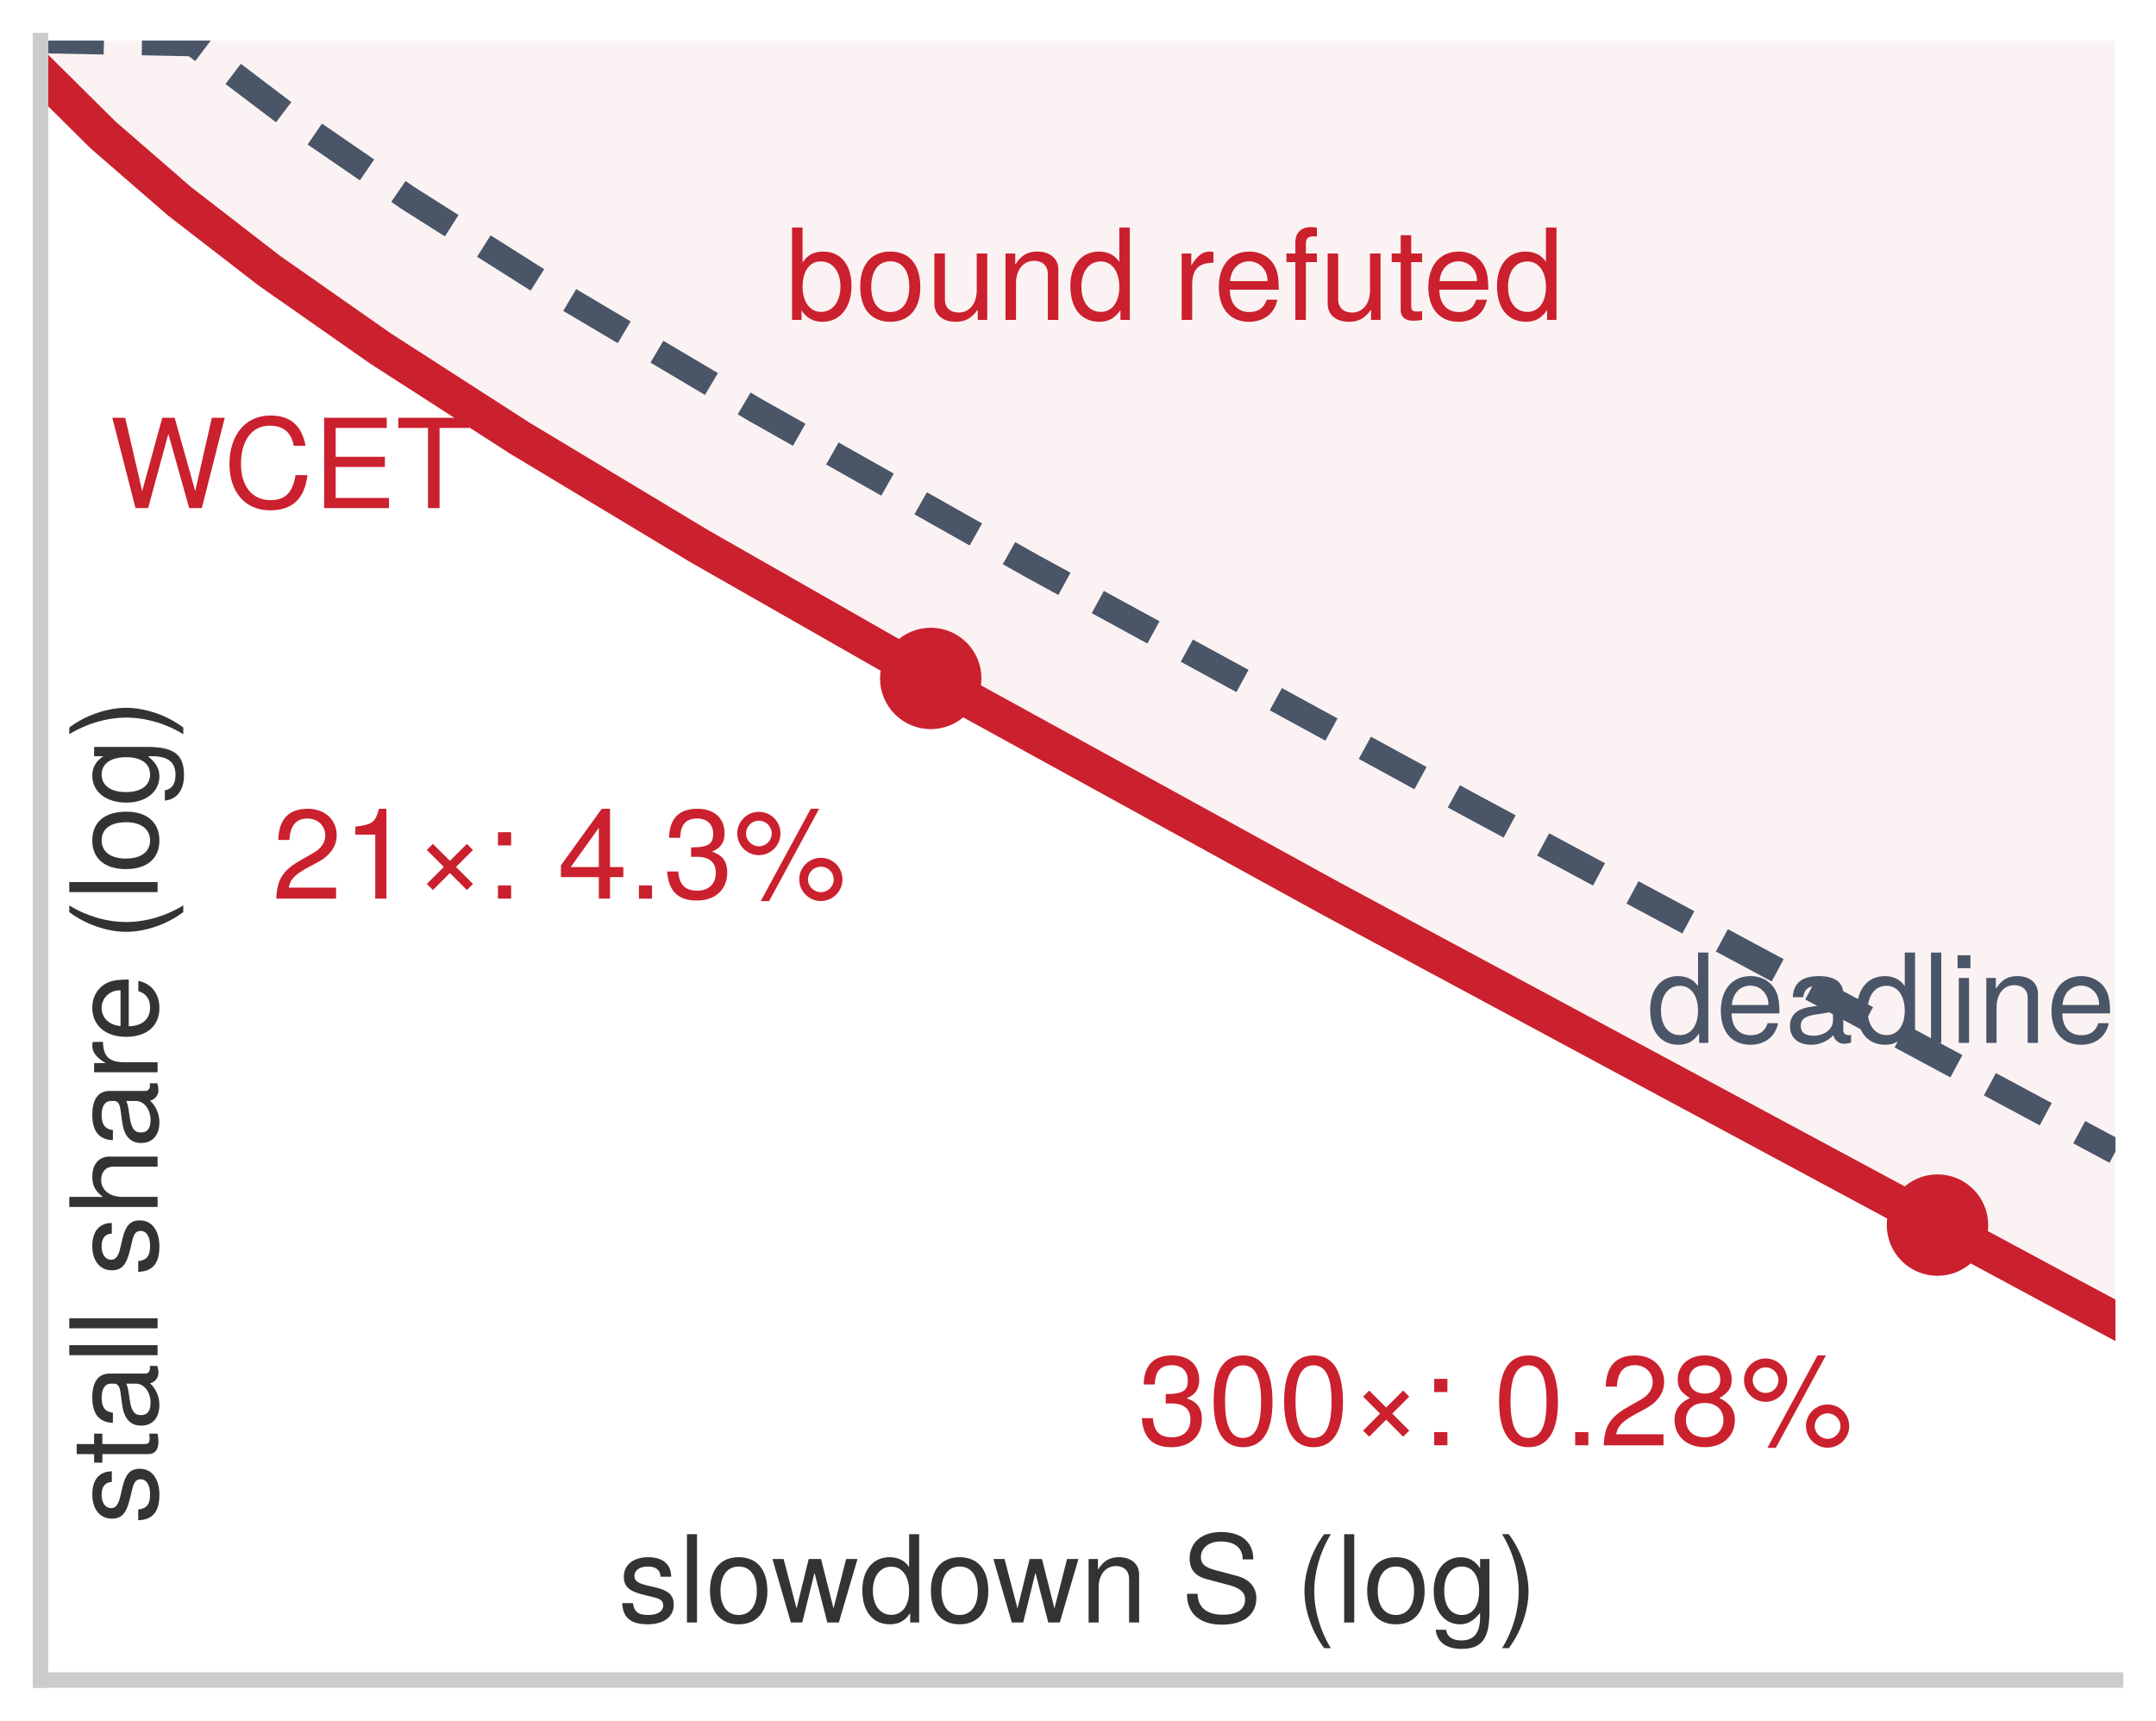
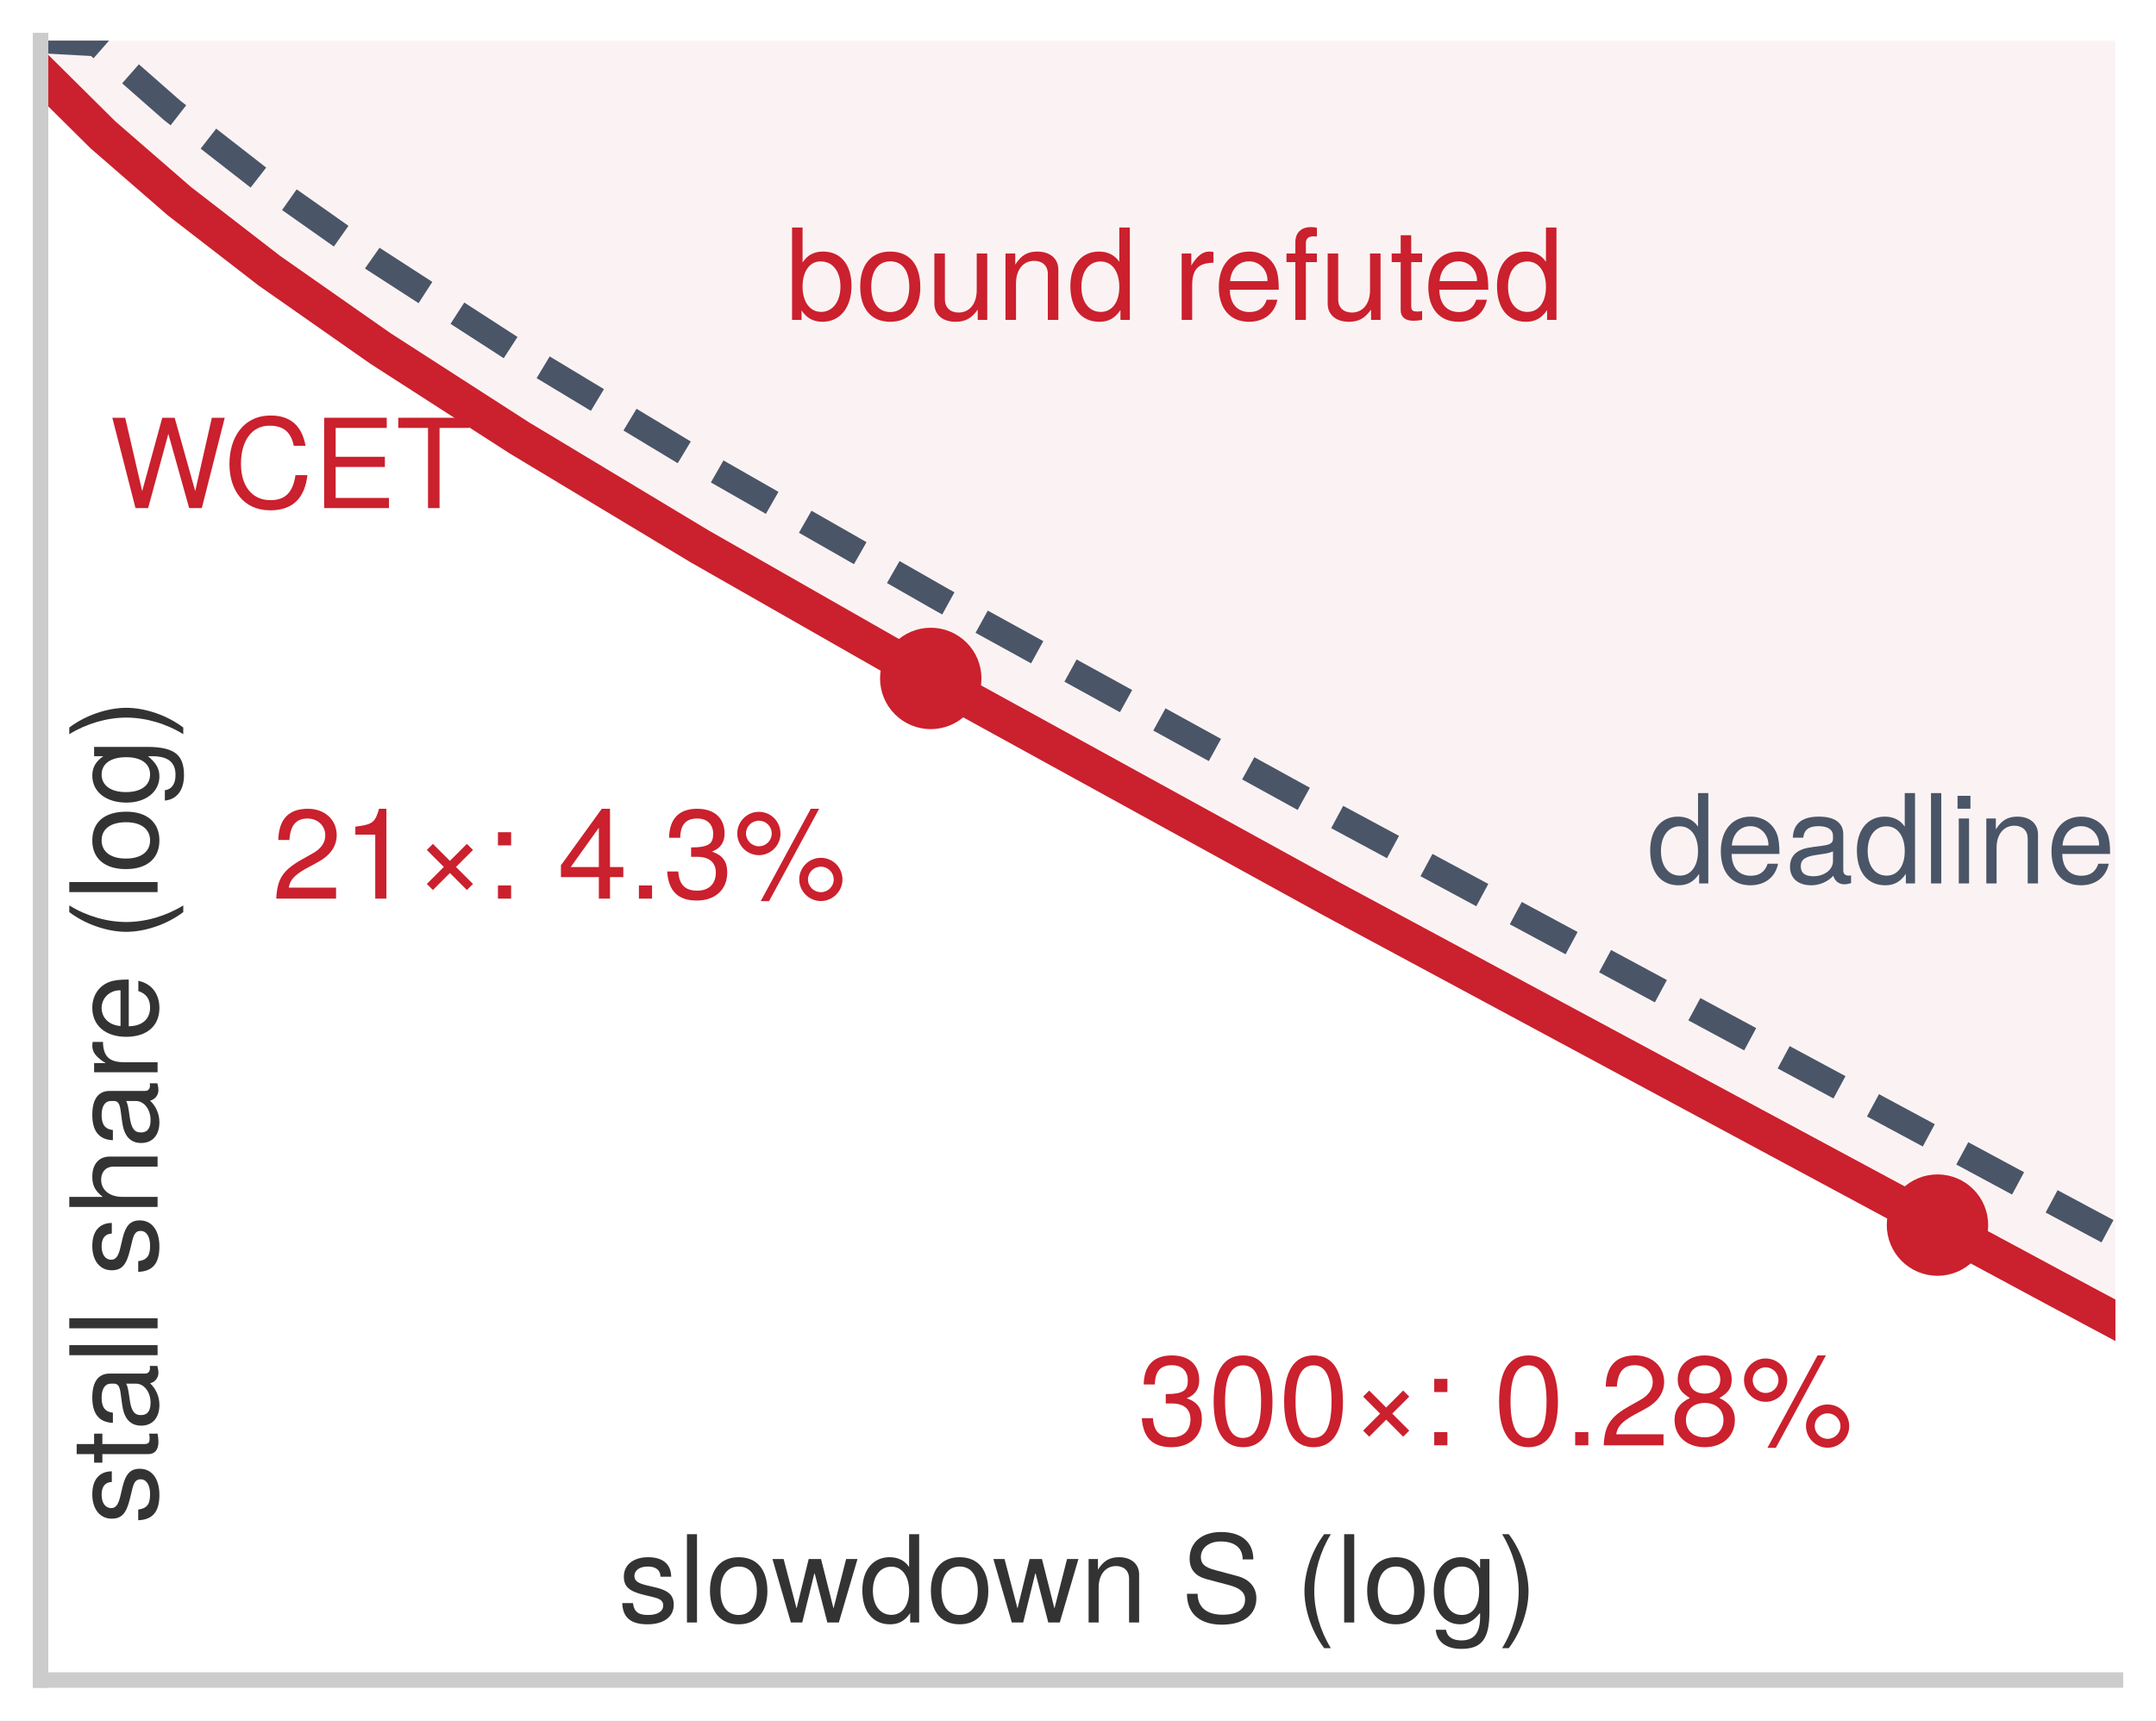
<svg xmlns="http://www.w3.org/2000/svg" xmlns:xlink="http://www.w3.org/1999/xlink" width="76.536pt" height="61.092pt" viewBox="0 0 76.536 61.092" version="1.1">
  <defs>
    <style type="text/css">*{stroke-linejoin: round; stroke-linecap: butt}</style>
  </defs>
  <g id="figure_1">
    <g id="patch_1">
      <path d="M 0 61.092 L 76.536 61.092 L 76.536 -0 L 0 -0 z " style="fill: #ffffff" />
    </g>
    <g id="axes_1">
      <g id="patch_2">
        <path d="M 1.44 59.652 L 75.096 59.652 L 75.096 1.44 L 1.44 1.44 z " style="fill: #ffffff" />
      </g>
      <g id="FillBetweenPolyCollection_1">
        <defs>
          <path id="mf2ed3079f1" d="M 1.44 -59.652 L 1.44 -58.501 L 1.686 -58.241 L 1.933 -57.984 L 2.179 -57.733 L 2.425 -57.485 L 2.672 -57.241 L 2.918 -57.001 L 3.164 -56.765 L 3.411 -56.531 L 3.657 -56.302 L 3.903 -56.075 L 4.15 -55.851 L 4.396 -55.63 L 4.642 -55.411 L 4.889 -55.196 L 5.135 -54.982 L 5.381 -54.771 L 5.628 -54.563 L 5.874 -54.356 L 6.12 -54.152 L 6.367 -53.95 L 6.613 -53.749 L 6.86 -53.551 L 7.106 -53.354 L 7.352 -53.159 L 7.599 -52.966 L 7.845 -52.775 L 8.091 -52.585 L 8.338 -52.396 L 8.584 -52.209 L 8.83 -52.024 L 9.077 -51.839 L 9.323 -51.657 L 9.569 -51.475 L 9.816 -51.295 L 10.062 -51.115 L 10.308 -50.938 L 10.555 -50.761 L 10.801 -50.585 L 11.047 -50.41 L 11.294 -50.237 L 11.54 -50.064 L 11.786 -49.892 L 12.033 -49.722 L 12.279 -49.552 L 12.525 -49.383 L 12.772 -49.215 L 13.018 -49.048 L 13.264 -48.881 L 13.511 -48.716 L 13.757 -48.551 L 14.003 -48.387 L 14.25 -48.224 L 14.496 -48.061 L 14.742 -47.899 L 14.989 -47.738 L 15.235 -47.577 L 15.481 -47.417 L 15.728 -47.258 L 15.974 -47.099 L 16.22 -46.941 L 16.467 -46.784 L 16.713 -46.627 L 16.959 -46.47 L 17.206 -46.315 L 17.452 -46.159 L 17.699 -46.004 L 17.945 -45.85 L 18.191 -45.696 L 18.438 -45.543 L 18.684 -45.39 L 18.93 -45.237 L 19.177 -45.085 L 19.423 -44.934 L 19.669 -44.783 L 19.916 -44.632 L 20.162 -44.481 L 20.408 -44.331 L 20.655 -44.182 L 20.901 -44.033 L 21.147 -43.884 L 21.394 -43.735 L 21.64 -43.587 L 21.886 -43.439 L 22.133 -43.292 L 22.379 -43.144 L 22.625 -42.998 L 22.872 -42.851 L 23.118 -42.705 L 23.364 -42.559 L 23.611 -42.413 L 23.857 -42.268 L 24.103 -42.123 L 24.35 -41.978 L 24.596 -41.833 L 24.842 -41.689 L 25.089 -41.545 L 25.335 -41.401 L 25.581 -41.258 L 25.828 -41.114 L 26.074 -40.971 L 26.32 -40.828 L 26.567 -40.686 L 26.813 -40.543 L 27.059 -40.401 L 27.306 -40.259 L 27.552 -40.117 L 27.799 -39.976 L 28.045 -39.834 L 28.291 -39.693 L 28.538 -39.552 L 28.784 -39.411 L 29.03 -39.271 L 29.277 -39.13 L 29.523 -38.99 L 29.769 -38.85 L 30.016 -38.71 L 30.262 -38.57 L 30.508 -38.43 L 30.755 -38.291 L 31.001 -38.151 L 31.247 -38.012 L 31.494 -37.873 L 31.74 -37.734 L 31.986 -37.596 L 32.233 -37.457 L 32.479 -37.318 L 32.725 -37.18 L 32.972 -37.042 L 33.218 -36.904 L 33.464 -36.766 L 33.711 -36.628 L 33.957 -36.49 L 34.203 -36.353 L 34.45 -36.215 L 34.696 -36.078 L 34.942 -35.941 L 35.189 -35.803 L 35.435 -35.666 L 35.681 -35.529 L 35.928 -35.393 L 36.174 -35.256 L 36.42 -35.119 L 36.667 -34.983 L 36.913 -34.846 L 37.159 -34.71 L 37.406 -34.574 L 37.652 -34.437 L 37.898 -34.301 L 38.145 -34.165 L 38.391 -34.029 L 38.638 -33.893 L 38.884 -33.758 L 39.13 -33.622 L 39.377 -33.486 L 39.623 -33.351 L 39.869 -33.215 L 40.116 -33.08 L 40.362 -32.945 L 40.608 -32.809 L 40.855 -32.674 L 41.101 -32.539 L 41.347 -32.404 L 41.594 -32.269 L 41.84 -32.134 L 42.086 -31.999 L 42.333 -31.865 L 42.579 -31.73 L 42.825 -31.595 L 43.072 -31.461 L 43.318 -31.326 L 43.564 -31.192 L 43.811 -31.057 L 44.057 -30.923 L 44.303 -30.788 L 44.55 -30.654 L 44.796 -30.52 L 45.042 -30.386 L 45.289 -30.252 L 45.535 -30.118 L 45.781 -29.984 L 46.028 -29.85 L 46.274 -29.716 L 46.52 -29.582 L 46.767 -29.448 L 47.013 -29.314 L 47.259 -29.18 L 47.506 -29.047 L 47.752 -28.913 L 47.998 -28.779 L 48.245 -28.646 L 48.491 -28.512 L 48.737 -28.378 L 48.984 -28.245 L 49.23 -28.111 L 49.477 -27.978 L 49.723 -27.845 L 49.969 -27.711 L 50.216 -27.578 L 50.462 -27.445 L 50.708 -27.311 L 50.955 -27.178 L 51.201 -27.045 L 51.447 -26.912 L 51.694 -26.779 L 51.94 -26.646 L 52.186 -26.512 L 52.433 -26.379 L 52.679 -26.246 L 52.925 -26.113 L 53.172 -25.98 L 53.418 -25.848 L 53.664 -25.715 L 53.911 -25.582 L 54.157 -25.449 L 54.403 -25.316 L 54.65 -25.183 L 54.896 -25.05 L 55.142 -24.918 L 55.389 -24.785 L 55.635 -24.652 L 55.881 -24.519 L 56.128 -24.387 L 56.374 -24.254 L 56.62 -24.121 L 56.867 -23.989 L 57.113 -23.856 L 57.359 -23.724 L 57.606 -23.591 L 57.852 -23.459 L 58.098 -23.326 L 58.345 -23.193 L 58.591 -23.061 L 58.837 -22.929 L 59.084 -22.796 L 59.33 -22.664 L 59.577 -22.531 L 59.823 -22.399 L 60.069 -22.266 L 60.316 -22.134 L 60.562 -22.002 L 60.808 -21.869 L 61.055 -21.737 L 61.301 -21.605 L 61.547 -21.472 L 61.794 -21.34 L 62.04 -21.208 L 62.286 -21.076 L 62.533 -20.943 L 62.779 -20.811 L 63.025 -20.679 L 63.272 -20.547 L 63.518 -20.414 L 63.764 -20.282 L 64.011 -20.15 L 64.257 -20.018 L 64.503 -19.886 L 64.75 -19.754 L 64.996 -19.621 L 65.242 -19.489 L 65.489 -19.357 L 65.735 -19.225 L 65.981 -19.093 L 66.228 -18.961 L 66.474 -18.829 L 66.72 -18.697 L 66.967 -18.565 L 67.213 -18.433 L 67.459 -18.301 L 67.706 -18.169 L 67.952 -18.037 L 68.198 -17.905 L 68.445 -17.773 L 68.691 -17.641 L 68.937 -17.509 L 69.184 -17.377 L 69.43 -17.245 L 69.676 -17.113 L 69.923 -16.981 L 70.169 -16.849 L 70.416 -16.717 L 70.662 -16.585 L 70.908 -16.453 L 71.155 -16.321 L 71.401 -16.189 L 71.647 -16.057 L 71.894 -15.926 L 72.14 -15.794 L 72.386 -15.662 L 72.633 -15.53 L 72.879 -15.398 L 73.125 -15.266 L 73.372 -15.134 L 73.618 -15.002 L 73.864 -14.871 L 74.111 -14.739 L 74.357 -14.607 L 74.603 -14.475 L 74.85 -14.343 L 75.096 -14.212 L 75.096 -59.652 L 75.096 -59.652 L 74.85 -59.652 L 74.603 -59.652 L 74.357 -59.652 L 74.111 -59.652 L 73.864 -59.652 L 73.618 -59.652 L 73.372 -59.652 L 73.125 -59.652 L 72.879 -59.652 L 72.633 -59.652 L 72.386 -59.652 L 72.14 -59.652 L 71.894 -59.652 L 71.647 -59.652 L 71.401 -59.652 L 71.155 -59.652 L 70.908 -59.652 L 70.662 -59.652 L 70.416 -59.652 L 70.169 -59.652 L 69.923 -59.652 L 69.676 -59.652 L 69.43 -59.652 L 69.184 -59.652 L 68.937 -59.652 L 68.691 -59.652 L 68.445 -59.652 L 68.198 -59.652 L 67.952 -59.652 L 67.706 -59.652 L 67.459 -59.652 L 67.213 -59.652 L 66.967 -59.652 L 66.72 -59.652 L 66.474 -59.652 L 66.228 -59.652 L 65.981 -59.652 L 65.735 -59.652 L 65.489 -59.652 L 65.242 -59.652 L 64.996 -59.652 L 64.75 -59.652 L 64.503 -59.652 L 64.257 -59.652 L 64.011 -59.652 L 63.764 -59.652 L 63.518 -59.652 L 63.272 -59.652 L 63.025 -59.652 L 62.779 -59.652 L 62.533 -59.652 L 62.286 -59.652 L 62.04 -59.652 L 61.794 -59.652 L 61.547 -59.652 L 61.301 -59.652 L 61.055 -59.652 L 60.808 -59.652 L 60.562 -59.652 L 60.316 -59.652 L 60.069 -59.652 L 59.823 -59.652 L 59.577 -59.652 L 59.33 -59.652 L 59.084 -59.652 L 58.837 -59.652 L 58.591 -59.652 L 58.345 -59.652 L 58.098 -59.652 L 57.852 -59.652 L 57.606 -59.652 L 57.359 -59.652 L 57.113 -59.652 L 56.867 -59.652 L 56.62 -59.652 L 56.374 -59.652 L 56.128 -59.652 L 55.881 -59.652 L 55.635 -59.652 L 55.389 -59.652 L 55.142 -59.652 L 54.896 -59.652 L 54.65 -59.652 L 54.403 -59.652 L 54.157 -59.652 L 53.911 -59.652 L 53.664 -59.652 L 53.418 -59.652 L 53.172 -59.652 L 52.925 -59.652 L 52.679 -59.652 L 52.433 -59.652 L 52.186 -59.652 L 51.94 -59.652 L 51.694 -59.652 L 51.447 -59.652 L 51.201 -59.652 L 50.955 -59.652 L 50.708 -59.652 L 50.462 -59.652 L 50.216 -59.652 L 49.969 -59.652 L 49.723 -59.652 L 49.477 -59.652 L 49.23 -59.652 L 48.984 -59.652 L 48.737 -59.652 L 48.491 -59.652 L 48.245 -59.652 L 47.998 -59.652 L 47.752 -59.652 L 47.506 -59.652 L 47.259 -59.652 L 47.013 -59.652 L 46.767 -59.652 L 46.52 -59.652 L 46.274 -59.652 L 46.028 -59.652 L 45.781 -59.652 L 45.535 -59.652 L 45.289 -59.652 L 45.042 -59.652 L 44.796 -59.652 L 44.55 -59.652 L 44.303 -59.652 L 44.057 -59.652 L 43.811 -59.652 L 43.564 -59.652 L 43.318 -59.652 L 43.072 -59.652 L 42.825 -59.652 L 42.579 -59.652 L 42.333 -59.652 L 42.086 -59.652 L 41.84 -59.652 L 41.594 -59.652 L 41.347 -59.652 L 41.101 -59.652 L 40.855 -59.652 L 40.608 -59.652 L 40.362 -59.652 L 40.116 -59.652 L 39.869 -59.652 L 39.623 -59.652 L 39.377 -59.652 L 39.13 -59.652 L 38.884 -59.652 L 38.638 -59.652 L 38.391 -59.652 L 38.145 -59.652 L 37.898 -59.652 L 37.652 -59.652 L 37.406 -59.652 L 37.159 -59.652 L 36.913 -59.652 L 36.667 -59.652 L 36.42 -59.652 L 36.174 -59.652 L 35.928 -59.652 L 35.681 -59.652 L 35.435 -59.652 L 35.189 -59.652 L 34.942 -59.652 L 34.696 -59.652 L 34.45 -59.652 L 34.203 -59.652 L 33.957 -59.652 L 33.711 -59.652 L 33.464 -59.652 L 33.218 -59.652 L 32.972 -59.652 L 32.725 -59.652 L 32.479 -59.652 L 32.233 -59.652 L 31.986 -59.652 L 31.74 -59.652 L 31.494 -59.652 L 31.247 -59.652 L 31.001 -59.652 L 30.755 -59.652 L 30.508 -59.652 L 30.262 -59.652 L 30.016 -59.652 L 29.769 -59.652 L 29.523 -59.652 L 29.277 -59.652 L 29.03 -59.652 L 28.784 -59.652 L 28.538 -59.652 L 28.291 -59.652 L 28.045 -59.652 L 27.799 -59.652 L 27.552 -59.652 L 27.306 -59.652 L 27.059 -59.652 L 26.813 -59.652 L 26.567 -59.652 L 26.32 -59.652 L 26.074 -59.652 L 25.828 -59.652 L 25.581 -59.652 L 25.335 -59.652 L 25.089 -59.652 L 24.842 -59.652 L 24.596 -59.652 L 24.35 -59.652 L 24.103 -59.652 L 23.857 -59.652 L 23.611 -59.652 L 23.364 -59.652 L 23.118 -59.652 L 22.872 -59.652 L 22.625 -59.652 L 22.379 -59.652 L 22.133 -59.652 L 21.886 -59.652 L 21.64 -59.652 L 21.394 -59.652 L 21.147 -59.652 L 20.901 -59.652 L 20.655 -59.652 L 20.408 -59.652 L 20.162 -59.652 L 19.916 -59.652 L 19.669 -59.652 L 19.423 -59.652 L 19.177 -59.652 L 18.93 -59.652 L 18.684 -59.652 L 18.438 -59.652 L 18.191 -59.652 L 17.945 -59.652 L 17.699 -59.652 L 17.452 -59.652 L 17.206 -59.652 L 16.959 -59.652 L 16.713 -59.652 L 16.467 -59.652 L 16.22 -59.652 L 15.974 -59.652 L 15.728 -59.652 L 15.481 -59.652 L 15.235 -59.652 L 14.989 -59.652 L 14.742 -59.652 L 14.496 -59.652 L 14.25 -59.652 L 14.003 -59.652 L 13.757 -59.652 L 13.511 -59.652 L 13.264 -59.652 L 13.018 -59.652 L 12.772 -59.652 L 12.525 -59.652 L 12.279 -59.652 L 12.033 -59.652 L 11.786 -59.652 L 11.54 -59.652 L 11.294 -59.652 L 11.047 -59.652 L 10.801 -59.652 L 10.555 -59.652 L 10.308 -59.652 L 10.062 -59.652 L 9.816 -59.652 L 9.569 -59.652 L 9.323 -59.652 L 9.077 -59.652 L 8.83 -59.652 L 8.584 -59.652 L 8.338 -59.652 L 8.091 -59.652 L 7.845 -59.652 L 7.599 -59.652 L 7.352 -59.652 L 7.106 -59.652 L 6.86 -59.652 L 6.613 -59.652 L 6.367 -59.652 L 6.12 -59.652 L 5.874 -59.652 L 5.628 -59.652 L 5.381 -59.652 L 5.135 -59.652 L 4.889 -59.652 L 4.642 -59.652 L 4.396 -59.652 L 4.15 -59.652 L 3.903 -59.652 L 3.657 -59.652 L 3.411 -59.652 L 3.164 -59.652 L 2.918 -59.652 L 2.672 -59.652 L 2.425 -59.652 L 2.179 -59.652 L 1.933 -59.652 L 1.686 -59.652 L 1.44 -59.652 z " />
        </defs>
        <g clip-path="url(#pf599452ee8)">
          <use xlink:href="#mf2ed3079f1" x="0" y="61.092" style="fill: #f2d7d5; fill-opacity: 0.3" />
        </g>
      </g>
      <g id="matplotlib.axis_1" />
      <g id="matplotlib.axis_2" />
      <g id="line2d_1">
-         <path d="M 1.44 1.44 L 6.86 1.55 L 10.308 4.164 L 14.496 7.04 L 19.916 10.469 L 26.813 14.558 L 36.667 20.119 L 52.186 28.589 L 75.096 40.89 L 75.096 40.89 " clip-path="url(#pf599452ee8)" style="fill: none; stroke-dasharray: 2.25,1.35; stroke-dashoffset: 0; stroke: #4a5568; stroke-width: 0.9" />
+         <path d="M 1.44 1.44 L 3.411 1.548 L 6.12 3.927 L 9.323 6.422 L 13.264 9.198 L 18.191 12.383 L 24.596 16.246 L 33.464 21.313 L 46.767 28.631 L 71.647 42.022 L 75.096 43.868 L 75.096 43.868 " clip-path="url(#pf599452ee8)" style="fill: none; stroke-dasharray: 2.25,1.35; stroke-dashoffset: 0; stroke: #4a5568; stroke-width: 0.9" />
      </g>
      <g id="line2d_2">
        <path d="M 1.44 2.591 L 3.657 4.79 L 6.367 7.142 L 9.569 9.617 L 13.511 12.376 L 18.438 15.549 L 24.842 19.403 L 33.711 24.464 L 47.259 31.912 L 72.879 45.694 L 75.096 46.88 L 75.096 46.88 " clip-path="url(#pf599452ee8)" style="fill: none; stroke: #cb202d; stroke-width: 1.3; stroke-linecap: square" />
      </g>
      <g id="patch_3">
        <path d="M 1.44 59.652 L 1.44 1.44 " style="fill: none; stroke: #cccccc; stroke-width: 0.55; stroke-linejoin: miter; stroke-linecap: square" />
      </g>
      <g id="patch_4">
        <path d="M 1.44 59.652 L 75.096 59.652 " style="fill: none; stroke: #cccccc; stroke-width: 0.55; stroke-linejoin: miter; stroke-linecap: square" />
      </g>
      <g id="text_1">
        <g style="fill: #cb202d" transform="translate(9.653448 31.90711) scale(0.045 -0.045)">
          <defs>
            <path id="TeXGyreHeros-Regular-6c" d="M 3270 3206 C 3270 3974 2675 4538 1818 4538 C 890 4538 352 4064 320 2963 L 883 2963 C 928 3725 1242 4045 1798 4045 C 2310 4045 2694 3680 2694 3194 C 2694 2835 2483 2528 2080 2298 L 1491 1965 C 544 1427 269 998 218 0 L 3238 0 L 3238 557 L 851 557 C 909 928 1114 1165 1670 1491 L 2310 1837 C 2944 2176 3270 2650 3270 3206 z " transform="scale(0.015625)" />
            <path id="TeXGyreHeros-Regular-53" d="M 2221 0 L 2221 4538 L 1850 4538 C 1651 3840 1523 3744 653 3635 L 653 3232 L 1658 3232 L 1658 0 L 2221 0 z " transform="scale(0.015625)" />
            <path id="TeXGyreHeros-Regular-1a8" d="M 3034 742 L 2176 1600 L 3034 2458 L 2726 2765 L 1869 1907 L 1011 2765 L 704 2458 L 1562 1600 L 704 742 L 1011 435 L 1869 1293 L 2726 435 L 3034 742 z " transform="scale(0.015625)" />
            <path id="TeXGyreHeros-Regular-2d" d="M 1222 0 L 1222 666 L 557 666 L 557 0 L 1222 0 z M 1222 2688 L 1222 3354 L 557 3354 L 557 2688 L 1222 2688 z " transform="scale(0.015625)" />
            <path id="TeXGyreHeros-Regular-68" transform="scale(0.015625)" />
            <path id="TeXGyreHeros-Regular-3a" d="M 3328 1088 L 3328 1594 L 2656 1594 L 2656 4538 L 2240 4538 L 179 1683 L 179 1088 L 2093 1088 L 2093 0 L 2656 0 L 2656 1088 L 3328 1088 z M 2093 1594 L 672 1594 L 2093 3578 L 2093 1594 z " transform="scale(0.015625)" />
            <path id="TeXGyreHeros-Regular-59" d="M 1222 0 L 1222 666 L 557 666 L 557 0 L 1222 0 z " transform="scale(0.015625)" />
            <path id="TeXGyreHeros-Regular-6b" d="M 3238 1318 C 3238 1869 3014 2189 2470 2374 C 2893 2541 3104 2835 3104 3290 C 3104 4070 2586 4538 1722 4538 C 806 4538 320 4038 301 3072 L 864 3072 C 877 3744 1152 4045 1728 4045 C 2227 4045 2528 3750 2528 3270 C 2528 2784 2317 2586 1414 2586 L 1414 2112 L 1722 2112 C 2342 2112 2662 1818 2662 1312 C 2662 742 2310 403 1722 403 C 1107 403 806 710 768 1370 L 205 1370 C 275 358 774 -96 1702 -96 C 2637 -96 3238 461 3238 1318 z " transform="scale(0.015625)" />
            <path id="TeXGyreHeros-Regular-58" d="M 2368 3277 C 2368 3898 1888 4384 1274 4384 C 678 4384 186 3891 186 3290 C 186 2688 678 2195 1280 2195 C 1875 2195 2368 2688 2368 3277 z M 1926 3283 C 1926 2931 1632 2643 1280 2643 C 922 2643 627 2938 627 3290 C 627 3648 922 3936 1274 3936 C 1638 3936 1926 3648 1926 3283 z M 4320 4538 L 3898 4538 L 1370 -128 L 1792 -128 L 4320 4538 z M 5498 960 C 5498 1574 5018 2061 4403 2061 C 3808 2061 3315 1568 3315 973 C 3315 371 3808 -122 4410 -122 C 4998 -122 5498 371 5498 960 z M 5056 960 C 5056 614 4762 326 4410 326 C 4051 326 3757 614 3757 973 C 3757 1325 4051 1613 4403 1613 C 4768 1613 5056 1325 5056 960 z " transform="scale(0.015625)" />
          </defs>
          <use xlink:href="#TeXGyreHeros-Regular-6c" />
          <use xlink:href="#TeXGyreHeros-Regular-53" transform="translate(55.59375 0)" />
          <use xlink:href="#TeXGyreHeros-Regular-1a8" transform="translate(111.1875 0)" />
          <use xlink:href="#TeXGyreHeros-Regular-2d" transform="translate(169.5938 0)" />
          <use xlink:href="#TeXGyreHeros-Regular-68" transform="translate(197.3906 0)" />
          <use xlink:href="#TeXGyreHeros-Regular-3a" transform="translate(225.1875 0)" />
          <use xlink:href="#TeXGyreHeros-Regular-59" transform="translate(280.7812 0)" />
          <use xlink:href="#TeXGyreHeros-Regular-6b" transform="translate(308.5781 0)" />
          <use xlink:href="#TeXGyreHeros-Regular-58" transform="translate(364.1719 0)" />
        </g>
      </g>
      <g id="text_2">
        <g style="fill: #cb202d" transform="translate(40.38863 51.31686) scale(0.045 -0.045)">
          <defs>
            <path id="TeXGyreHeros-Regular-7a" d="M 3245 2182 C 3245 3757 2746 4538 1760 4538 C 781 4538 275 3744 275 2221 C 275 691 787 -96 1760 -96 C 2720 -96 3245 691 3245 2182 z M 2669 2234 C 2669 947 2374 371 1747 371 C 1152 371 851 973 851 2214 C 851 3456 1152 4038 1760 4038 C 2368 4038 2669 3450 2669 2234 z " transform="scale(0.015625)" />
            <path id="TeXGyreHeros-Regular-34" d="M 3283 1280 C 3283 1786 3027 2138 2502 2387 C 2970 2669 3123 2899 3123 3328 C 3123 4038 2566 4538 1760 4538 C 960 4538 397 4038 397 3328 C 397 2906 550 2675 1011 2387 C 493 2138 237 1786 237 1286 C 237 454 864 -96 1760 -96 C 2656 -96 3283 454 3283 1280 z M 2547 3315 C 2547 2893 2234 2611 1760 2611 C 1286 2611 973 2893 973 3322 C 973 3757 1286 4038 1760 4038 C 2240 4038 2547 3757 2547 3315 z M 2707 1274 C 2707 736 2323 403 1747 403 C 1197 403 813 742 813 1274 C 813 1805 1197 2138 1760 2138 C 2323 2138 2707 1805 2707 1274 z " transform="scale(0.015625)" />
          </defs>
          <use xlink:href="#TeXGyreHeros-Regular-6b" />
          <use xlink:href="#TeXGyreHeros-Regular-7a" transform="translate(55.59375 0)" />
          <use xlink:href="#TeXGyreHeros-Regular-7a" transform="translate(111.1875 0)" />
          <use xlink:href="#TeXGyreHeros-Regular-1a8" transform="translate(166.7812 0)" />
          <use xlink:href="#TeXGyreHeros-Regular-2d" transform="translate(225.1875 0)" />
          <use xlink:href="#TeXGyreHeros-Regular-68" transform="translate(252.9844 0)" />
          <use xlink:href="#TeXGyreHeros-Regular-7a" transform="translate(280.7812 0)" />
          <use xlink:href="#TeXGyreHeros-Regular-59" transform="translate(336.375 0)" />
          <use xlink:href="#TeXGyreHeros-Regular-6c" transform="translate(364.1719 0)" />
          <use xlink:href="#TeXGyreHeros-Regular-34" transform="translate(419.7656 0)" />
          <use xlink:href="#TeXGyreHeros-Regular-58" transform="translate(475.3594 0)" />
        </g>
      </g>
      <g id="text_3">
        <g style="fill: #cb202d" transform="translate(3.890276 18.04071) scale(0.044 -0.044)">
          <defs>
            <path id="TeXGyreHeros-Regular-72" d="M 5946 4666 L 5280 4666 L 4422 877 L 3360 4666 L 2720 4666 L 1683 877 L 806 4666 L 141 4666 L 1338 0 L 1990 0 L 3034 3834 L 4109 0 L 4762 0 L 5946 4666 z " transform="scale(0.015625)" />
            <path id="TeXGyreHeros-Regular-2b" d="M 4333 1702 L 3718 1702 C 3578 819 3206 410 2419 410 C 1491 410 902 1120 902 2285 C 902 3482 1466 4256 2368 4256 C 3098 4256 3482 3930 3629 3219 L 4237 3219 C 4051 4243 3462 4781 2438 4781 C 1024 4781 307 3642 307 2278 C 307 915 1043 -115 2413 -115 C 3552 -115 4192 486 4333 1702 z " transform="scale(0.015625)" />
            <path id="TeXGyreHeros-Regular-32" d="M 3923 0 L 3923 525 L 1171 525 L 1171 2125 L 3712 2125 L 3712 2650 L 1171 2650 L 1171 4141 L 3808 4141 L 3808 4666 L 576 4666 L 576 0 L 3923 0 z " transform="scale(0.015625)" />
            <path id="TeXGyreHeros-Regular-69" d="M 3795 4141 L 3795 4666 L 134 4666 L 134 4141 L 1670 4141 L 1670 0 L 2266 0 L 2266 4141 L 3795 4141 z " transform="scale(0.015625)" />
          </defs>
          <use xlink:href="#TeXGyreHeros-Regular-72" />
          <use xlink:href="#TeXGyreHeros-Regular-2b" transform="translate(91.90625 0)" />
          <use xlink:href="#TeXGyreHeros-Regular-32" transform="translate(164.1094 0)" />
          <use xlink:href="#TeXGyreHeros-Regular-69" transform="translate(230.8125 0)" />
        </g>
      </g>
      <g id="text_4">
-         <g style="fill: #4a5568" transform="translate(58.46538 37.02962) scale(0.044 -0.044)">
+         <g style="fill: #4a5568" transform="translate(58.46538 31.36733) scale(0.044 -0.044)">
          <defs>
            <path id="TeXGyreHeros-Regular-30" d="M 3168 0 L 3168 4666 L 2637 4666 L 2637 2931 C 2413 3270 2054 3450 1606 3450 C 736 3450 166 2778 166 1709 C 166 576 723 -96 1626 -96 C 2086 -96 2406 77 2694 493 L 2694 0 L 3168 0 z M 2637 1664 C 2637 890 2266 403 1702 403 C 1114 403 723 896 723 1677 C 723 2458 1114 2950 1696 2950 C 2272 2950 2637 2438 2637 1664 z " transform="scale(0.015625)" />
            <path id="TeXGyreHeros-Regular-33" d="M 3283 1523 C 3283 2010 3245 2317 3149 2566 C 2931 3117 2419 3450 1792 3450 C 858 3450 256 2758 256 1658 C 256 557 838 -96 1779 -96 C 2547 -96 3078 339 3213 1018 L 2675 1018 C 2528 576 2227 397 1798 397 C 1242 397 826 755 813 1523 L 3283 1523 z M 2714 1997 C 2714 1997 2714 1971 2707 1958 L 826 1958 C 870 2554 1248 2957 1786 2957 C 2310 2957 2714 2522 2714 1997 z " transform="scale(0.015625)" />
            <path id="TeXGyreHeros-Regular-1d" d="M 3424 13 L 3424 416 C 3366 403 3341 403 3309 403 C 3123 403 3021 499 3021 666 L 3021 2534 C 3021 3130 2586 3450 1760 3450 C 947 3450 448 3136 416 2362 L 954 2362 C 998 2771 1242 2957 1741 2957 C 2221 2957 2490 2778 2490 2458 L 2490 2317 C 2490 2093 2355 1997 1933 1946 C 1178 1850 1062 1824 858 1741 C 467 1581 269 1280 269 870 C 269 262 691 -96 1370 -96 C 1798 -96 2214 83 2509 397 C 2566 141 2797 -45 3059 -45 C 3168 -45 3251 -32 3424 13 z M 2490 1158 C 2490 678 2003 371 1485 371 C 1069 371 826 518 826 883 C 826 1235 1062 1389 1632 1472 C 2195 1549 2310 1574 2490 1658 L 2490 1158 z " transform="scale(0.015625)" />
            <path id="TeXGyreHeros-Regular-49" d="M 966 0 L 966 4666 L 435 4666 L 435 0 L 966 0 z " transform="scale(0.015625)" />
            <path id="TeXGyreHeros-Regular-43" d="M 979 0 L 979 3354 L 448 3354 L 448 0 L 979 0 z M 1050 3859 L 1050 4525 L 384 4525 L 384 3859 L 1050 3859 z " transform="scale(0.015625)" />
            <path id="TeXGyreHeros-Regular-4e" d="M 3117 0 L 3117 2534 C 3117 3091 2701 3450 2054 3450 C 1555 3450 1235 3258 941 2790 L 941 3354 L 448 3354 L 448 0 L 979 0 L 979 1850 C 979 2534 1350 2982 1894 2982 C 2317 2982 2586 2726 2586 2323 L 2586 0 L 3117 0 z " transform="scale(0.015625)" />
          </defs>
          <use xlink:href="#TeXGyreHeros-Regular-30" />
          <use xlink:href="#TeXGyreHeros-Regular-33" transform="translate(55.59375 0)" />
          <use xlink:href="#TeXGyreHeros-Regular-1d" transform="translate(111.1875 0)" />
          <use xlink:href="#TeXGyreHeros-Regular-30" transform="translate(166.7812 0)" />
          <use xlink:href="#TeXGyreHeros-Regular-49" transform="translate(222.375 0)" />
          <use xlink:href="#TeXGyreHeros-Regular-43" transform="translate(244.5781 0)" />
          <use xlink:href="#TeXGyreHeros-Regular-4e" transform="translate(266.7812 0)" />
          <use xlink:href="#TeXGyreHeros-Regular-33" transform="translate(322.375 0)" />
        </g>
      </g>
      <g id="text_5">
        <g style="fill: #cb202d" transform="translate(27.87362 11.35804) scale(0.045 -0.045)">
          <defs>
            <path id="TeXGyreHeros-Regular-24" d="M 3347 1715 C 3347 2803 2797 3450 1914 3450 C 1453 3450 1126 3277 877 2899 L 877 4666 L 346 4666 L 346 0 L 826 0 L 826 480 C 1082 90 1421 -96 1888 -96 C 2771 -96 3347 627 3347 1715 z M 2790 1683 C 2790 922 2394 403 1811 403 C 1248 403 877 915 877 1677 C 877 2464 1248 2976 1811 2950 C 2406 2950 2790 2432 2790 1683 z " transform="scale(0.015625)" />
            <path id="TeXGyreHeros-Regular-52" d="M 3264 1651 C 3264 2810 2707 3450 1741 3450 C 800 3450 230 2803 230 1677 C 230 550 794 -96 1747 -96 C 2688 -96 3264 550 3264 1651 z M 2707 1658 C 2707 870 2336 397 1747 397 C 1152 397 787 864 787 1677 C 787 2483 1152 2957 1747 2957 C 2349 2957 2707 2490 2707 1658 z " transform="scale(0.015625)" />
            <path id="TeXGyreHeros-Regular-6e" d="M 3085 0 L 3085 3354 L 2554 3354 L 2554 1504 C 2554 819 2195 371 1638 371 C 1216 371 947 627 947 1030 L 947 3354 L 416 3354 L 416 819 C 416 262 832 -96 1485 -96 C 1978 -96 2291 77 2605 518 L 2605 0 L 3085 0 z " transform="scale(0.015625)" />
            <path id="TeXGyreHeros-Regular-61" d="M 2054 2886 L 2054 3430 C 1965 3443 1920 3450 1850 3450 C 1504 3450 1242 3245 934 2746 L 934 3354 L 448 3354 L 448 0 L 979 0 L 979 1741 C 979 2496 1229 2874 2054 2886 z " transform="scale(0.015625)" />
            <path id="TeXGyreHeros-Regular-38" d="M 1651 2918 L 1651 3354 L 1094 3354 L 1094 3878 C 1094 4102 1222 4218 1466 4218 C 1510 4218 1530 4218 1651 4211 L 1651 4653 C 1530 4678 1459 4685 1350 4685 C 858 4685 563 4403 563 3923 L 563 3354 L 115 3354 L 115 2918 L 563 2918 L 563 0 L 1094 0 L 1094 2918 L 1651 2918 z " transform="scale(0.015625)" />
            <path id="TeXGyreHeros-Regular-6a" d="M 1626 0 L 1626 448 C 1555 429 1472 422 1370 422 C 1139 422 1075 486 1075 723 L 1075 2918 L 1626 2918 L 1626 3354 L 1075 3354 L 1075 4275 L 544 4275 L 544 3354 L 90 3354 L 90 2918 L 544 2918 L 544 486 C 544 147 774 -45 1190 -45 C 1318 -45 1446 -32 1626 0 z " transform="scale(0.015625)" />
          </defs>
          <use xlink:href="#TeXGyreHeros-Regular-24" />
          <use xlink:href="#TeXGyreHeros-Regular-52" transform="translate(55.59375 0)" />
          <use xlink:href="#TeXGyreHeros-Regular-6e" transform="translate(111.1875 0)" />
          <use xlink:href="#TeXGyreHeros-Regular-4e" transform="translate(166.7812 0)" />
          <use xlink:href="#TeXGyreHeros-Regular-30" transform="translate(222.375 0)" />
          <use xlink:href="#TeXGyreHeros-Regular-68" transform="translate(277.9688 0)" />
          <use xlink:href="#TeXGyreHeros-Regular-61" transform="translate(305.7656 0)" />
          <use xlink:href="#TeXGyreHeros-Regular-33" transform="translate(338.0625 0)" />
          <use xlink:href="#TeXGyreHeros-Regular-38" transform="translate(393.6562 0)" />
          <use xlink:href="#TeXGyreHeros-Regular-6e" transform="translate(421.4531 0)" />
          <use xlink:href="#TeXGyreHeros-Regular-6a" transform="translate(477.0469 0)" />
          <use xlink:href="#TeXGyreHeros-Regular-33" transform="translate(503.3438 0)" />
          <use xlink:href="#TeXGyreHeros-Regular-30" transform="translate(558.9375 0)" />
        </g>
      </g>
      <g id="text_6">
        <g style="fill: #333333" transform="translate(21.94379 57.60851) scale(0.043 -0.043)">
          <defs>
            <path id="TeXGyreHeros-Regular-63" d="M 2938 941 C 2938 1440 2656 1690 1990 1850 L 1478 1971 C 1043 2074 858 2214 858 2451 C 858 2758 1133 2957 1568 2957 C 1997 2957 2227 2771 2240 2419 L 2803 2419 C 2797 3078 2362 3450 1587 3450 C 806 3450 301 3046 301 2426 C 301 1901 570 1651 1363 1459 L 1862 1338 C 2234 1248 2381 1139 2381 896 C 2381 582 2067 397 1600 397 C 1120 397 851 512 781 1024 L 218 1024 C 243 250 678 -96 1555 -96 C 2400 -96 2938 294 2938 941 z " transform="scale(0.015625)" />
            <path id="TeXGyreHeros-Regular-73" d="M 4531 3354 L 3930 3354 L 3264 742 L 2605 3354 L 1952 3354 L 1312 742 L 627 3354 L 38 3354 L 1011 0 L 1613 0 L 2259 2630 L 2938 0 L 3546 0 L 4531 3354 z " transform="scale(0.015625)" />
            <path id="TeXGyreHeros-Regular-62" d="M 3974 1280 C 3974 1856 3616 2278 2982 2451 L 1811 2765 C 1248 2912 1043 3098 1043 3456 C 1043 3930 1459 4282 2086 4282 C 2829 4282 3251 3942 3251 3334 L 3814 3334 C 3814 4250 3181 4781 2106 4781 C 1082 4781 448 4218 448 3373 C 448 2803 749 2445 1363 2285 L 2522 1978 C 3110 1824 3379 1587 3379 1222 C 3379 710 2995 410 2189 410 C 1306 410 870 851 870 1517 L 307 1517 C 307 416 1050 -115 2150 -115 C 3334 -115 3974 448 3974 1280 z " transform="scale(0.015625)" />
            <path id="TeXGyreHeros-Regular-56" d="M 1862 -1357 C 1299 -442 986 634 986 1658 C 986 2675 1299 3757 1862 4666 L 1510 4666 C 870 3827 467 2662 467 1658 C 467 646 870 -518 1510 -1357 L 1862 -1357 z " transform="scale(0.015625)" />
            <path id="TeXGyreHeros-Regular-3c" d="M 3130 550 L 3130 3354 L 2637 3354 L 2637 2867 C 2368 3264 2042 3450 1613 3450 C 762 3450 186 2733 186 1645 C 186 589 781 -96 1568 -96 C 1990 -96 2285 83 2637 506 L 2637 282 C 2637 -608 2272 -947 1651 -947 C 1229 -947 902 -794 838 -384 L 294 -384 C 352 -1018 845 -1395 1632 -1395 C 2682 -1395 3130 -928 3130 550 z M 2586 1658 C 2586 858 2240 397 1677 397 C 1094 397 742 864 742 1677 C 742 2483 1101 2957 1670 2957 C 2246 2957 2586 2470 2586 1658 z " transform="scale(0.015625)" />
            <path id="TeXGyreHeros-Regular-57" d="M 1638 1651 C 1638 2662 1235 3827 595 4666 L 243 4666 C 806 3750 1120 2675 1120 1651 C 1120 634 806 -448 243 -1357 L 595 -1357 C 1235 -518 1638 646 1638 1651 z " transform="scale(0.015625)" />
          </defs>
          <use xlink:href="#TeXGyreHeros-Regular-63" />
          <use xlink:href="#TeXGyreHeros-Regular-49" transform="translate(50 0)" />
          <use xlink:href="#TeXGyreHeros-Regular-52" transform="translate(72.20312 0)" />
          <use xlink:href="#TeXGyreHeros-Regular-73" transform="translate(126.7969 0)" />
          <use xlink:href="#TeXGyreHeros-Regular-30" transform="translate(199 0)" />
          <use xlink:href="#TeXGyreHeros-Regular-52" transform="translate(254.5938 0)" />
          <use xlink:href="#TeXGyreHeros-Regular-73" transform="translate(309.1875 0)" />
          <use xlink:href="#TeXGyreHeros-Regular-4e" transform="translate(381.3906 0)" />
          <use xlink:href="#TeXGyreHeros-Regular-68" transform="translate(436.9844 0)" />
          <use xlink:href="#TeXGyreHeros-Regular-62" transform="translate(464.7812 0)" />
          <use xlink:href="#TeXGyreHeros-Regular-68" transform="translate(531.4844 0)" />
          <use xlink:href="#TeXGyreHeros-Regular-56" transform="translate(559.2812 0)" />
          <use xlink:href="#TeXGyreHeros-Regular-49" transform="translate(592.5781 0)" />
          <use xlink:href="#TeXGyreHeros-Regular-52" transform="translate(614.7812 0)" />
          <use xlink:href="#TeXGyreHeros-Regular-3c" transform="translate(670.375 0)" />
          <use xlink:href="#TeXGyreHeros-Regular-57" transform="translate(725.9688 0)" />
        </g>
      </g>
      <g id="text_7">
        <g style="fill: #333333" transform="translate(5.594294 54.12418) rotate(-90) scale(0.043 -0.043)">
          <defs>
            <path id="TeXGyreHeros-Regular-40" d="M 3110 0 L 3110 2534 C 3110 3098 2707 3450 2054 3450 C 1581 3450 1293 3302 979 2893 L 979 4666 L 448 4666 L 448 0 L 979 0 L 979 1850 C 979 2534 1338 2982 1888 2982 C 2266 2982 2579 2765 2579 2323 L 2579 0 L 3110 0 z " transform="scale(0.015625)" />
          </defs>
          <use xlink:href="#TeXGyreHeros-Regular-63" />
          <use xlink:href="#TeXGyreHeros-Regular-6a" transform="translate(49.5 0)" />
          <use xlink:href="#TeXGyreHeros-Regular-1d" transform="translate(77.29688 0)" />
          <use xlink:href="#TeXGyreHeros-Regular-49" transform="translate(132.8906 0)" />
          <use xlink:href="#TeXGyreHeros-Regular-49" transform="translate(155.0938 0)" />
          <use xlink:href="#TeXGyreHeros-Regular-68" transform="translate(177.2969 0)" />
          <use xlink:href="#TeXGyreHeros-Regular-63" transform="translate(205.0938 0)" />
          <use xlink:href="#TeXGyreHeros-Regular-40" transform="translate(255.0938 0)" />
          <use xlink:href="#TeXGyreHeros-Regular-1d" transform="translate(310.6875 0)" />
          <use xlink:href="#TeXGyreHeros-Regular-61" transform="translate(366.2812 0)" />
          <use xlink:href="#TeXGyreHeros-Regular-33" transform="translate(398.5781 0)" />
          <use xlink:href="#TeXGyreHeros-Regular-68" transform="translate(454.1719 0)" />
          <use xlink:href="#TeXGyreHeros-Regular-56" transform="translate(481.9688 0)" />
          <use xlink:href="#TeXGyreHeros-Regular-49" transform="translate(515.2656 0)" />
          <use xlink:href="#TeXGyreHeros-Regular-52" transform="translate(537.4688 0)" />
          <use xlink:href="#TeXGyreHeros-Regular-3c" transform="translate(593.0625 0)" />
          <use xlink:href="#TeXGyreHeros-Regular-57" transform="translate(648.6562 0)" />
        </g>
      </g>
      <g id="line2d_3">
        <defs>
          <path id="m28b392b797" d="M 0 1.3 C 0.345 1.3 0.675 1.163 0.919 0.919 C 1.163 0.675 1.3 0.345 1.3 0 C 1.3 -0.345 1.163 -0.675 0.919 -0.919 C 0.675 -1.163 0.345 -1.3 0 -1.3 C -0.345 -1.3 -0.675 -1.163 -0.919 -0.919 C -1.163 -0.675 -1.3 -0.345 -1.3 0 C -1.3 0.345 -1.163 0.675 -0.919 0.919 C -0.675 1.163 -0.345 1.3 0 1.3 z " style="stroke: #cb202d" />
        </defs>
        <g clip-path="url(#pf599452ee8)">
          <use xlink:href="#m28b392b797" x="33.041" y="24.089" style="fill: #cb202d; stroke: #cb202d" />
        </g>
      </g>
      <g id="line2d_4">
        <g clip-path="url(#pf599452ee8)">
          <use xlink:href="#m28b392b797" x="68.779" y="43.499" style="fill: #cb202d; stroke: #cb202d" />
        </g>
      </g>
    </g>
  </g>
  <defs>
    <clipPath id="pf599452ee8">
      <rect x="1.44" y="1.44" width="73.656" height="58.212" />
    </clipPath>
  </defs>
</svg>
